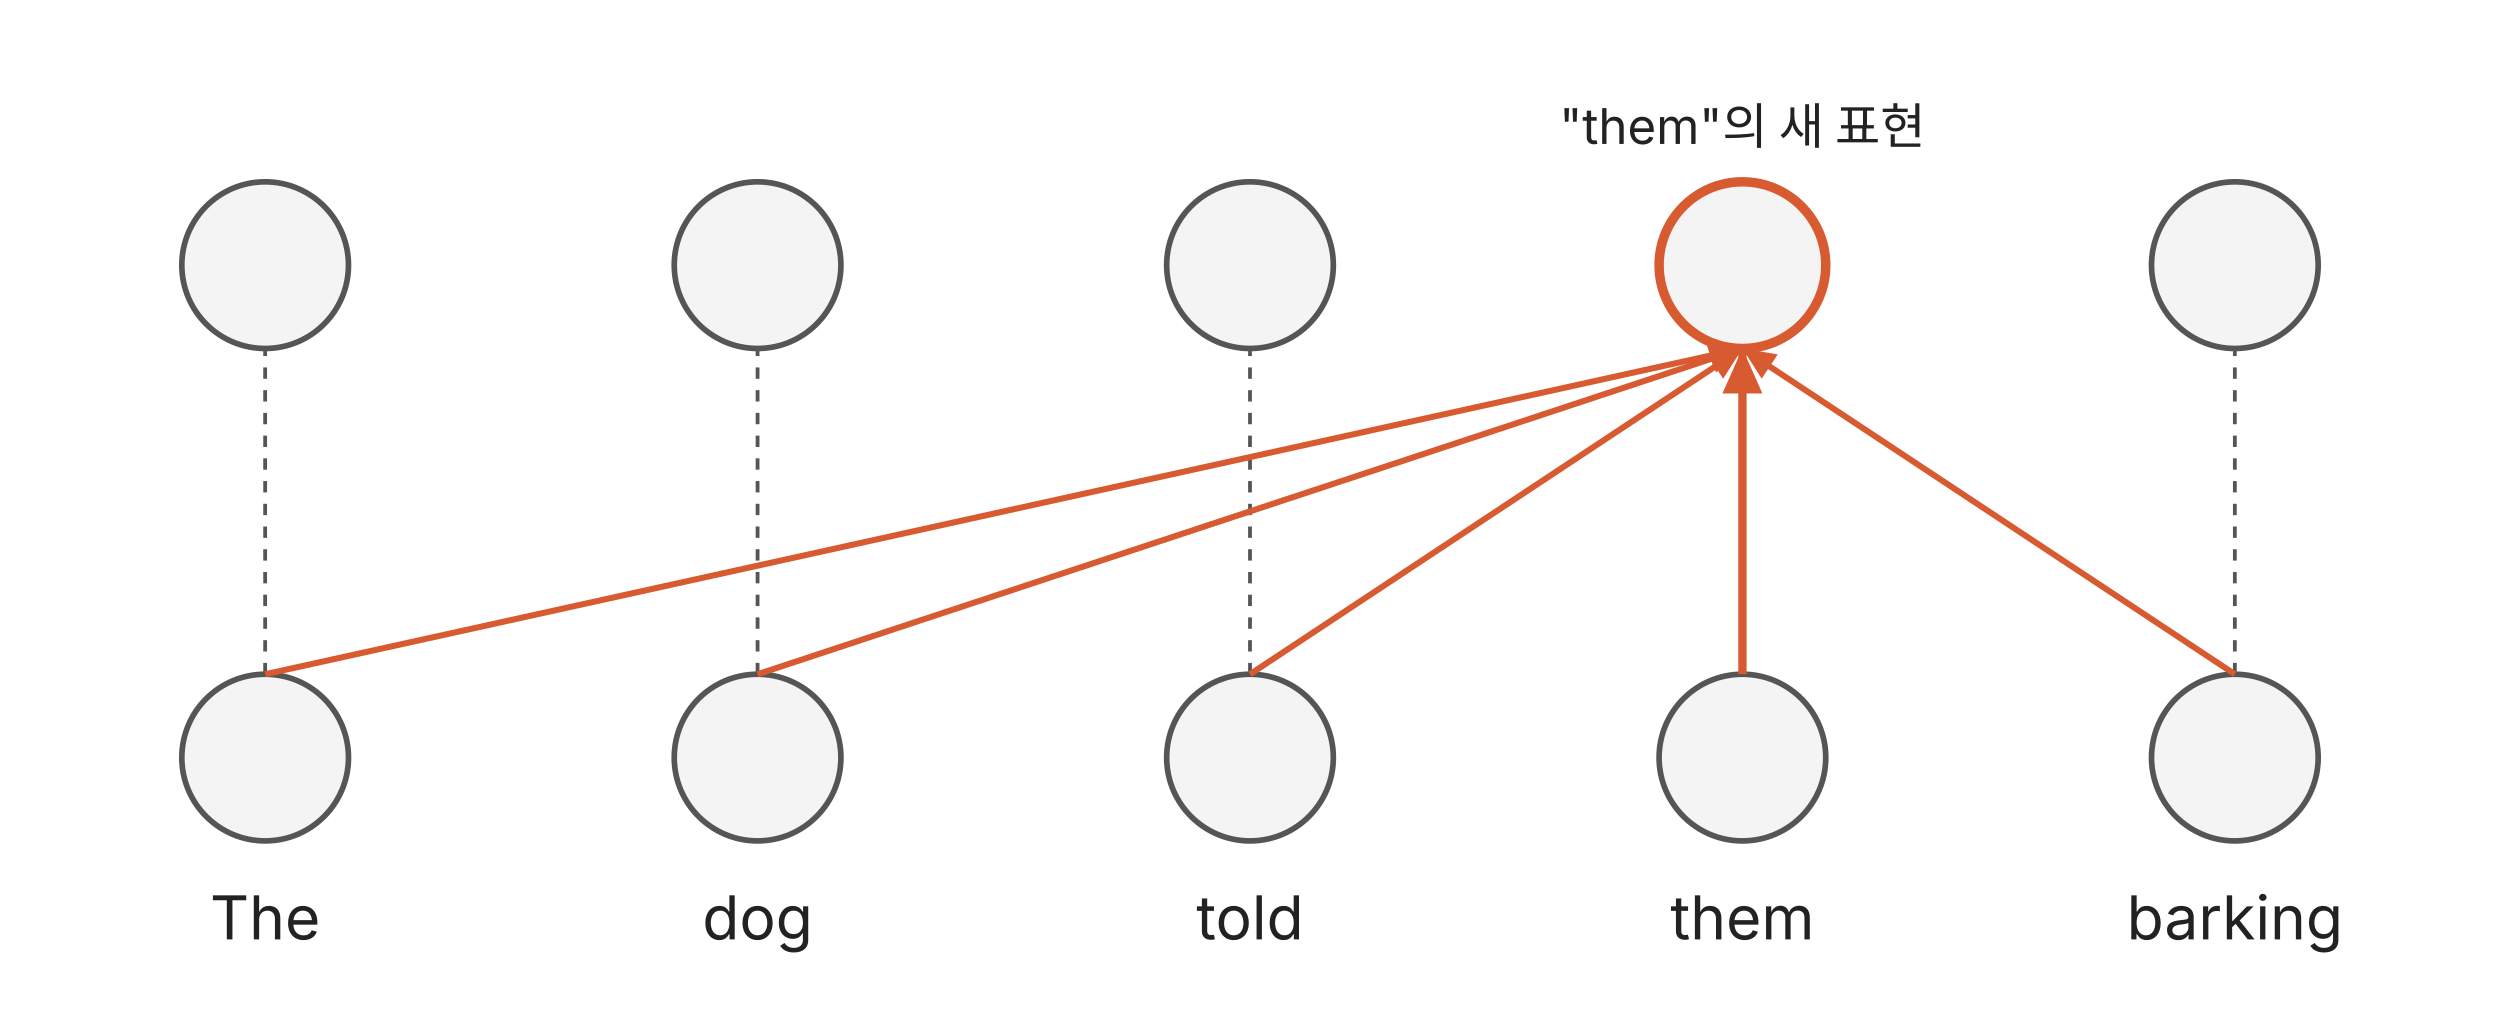
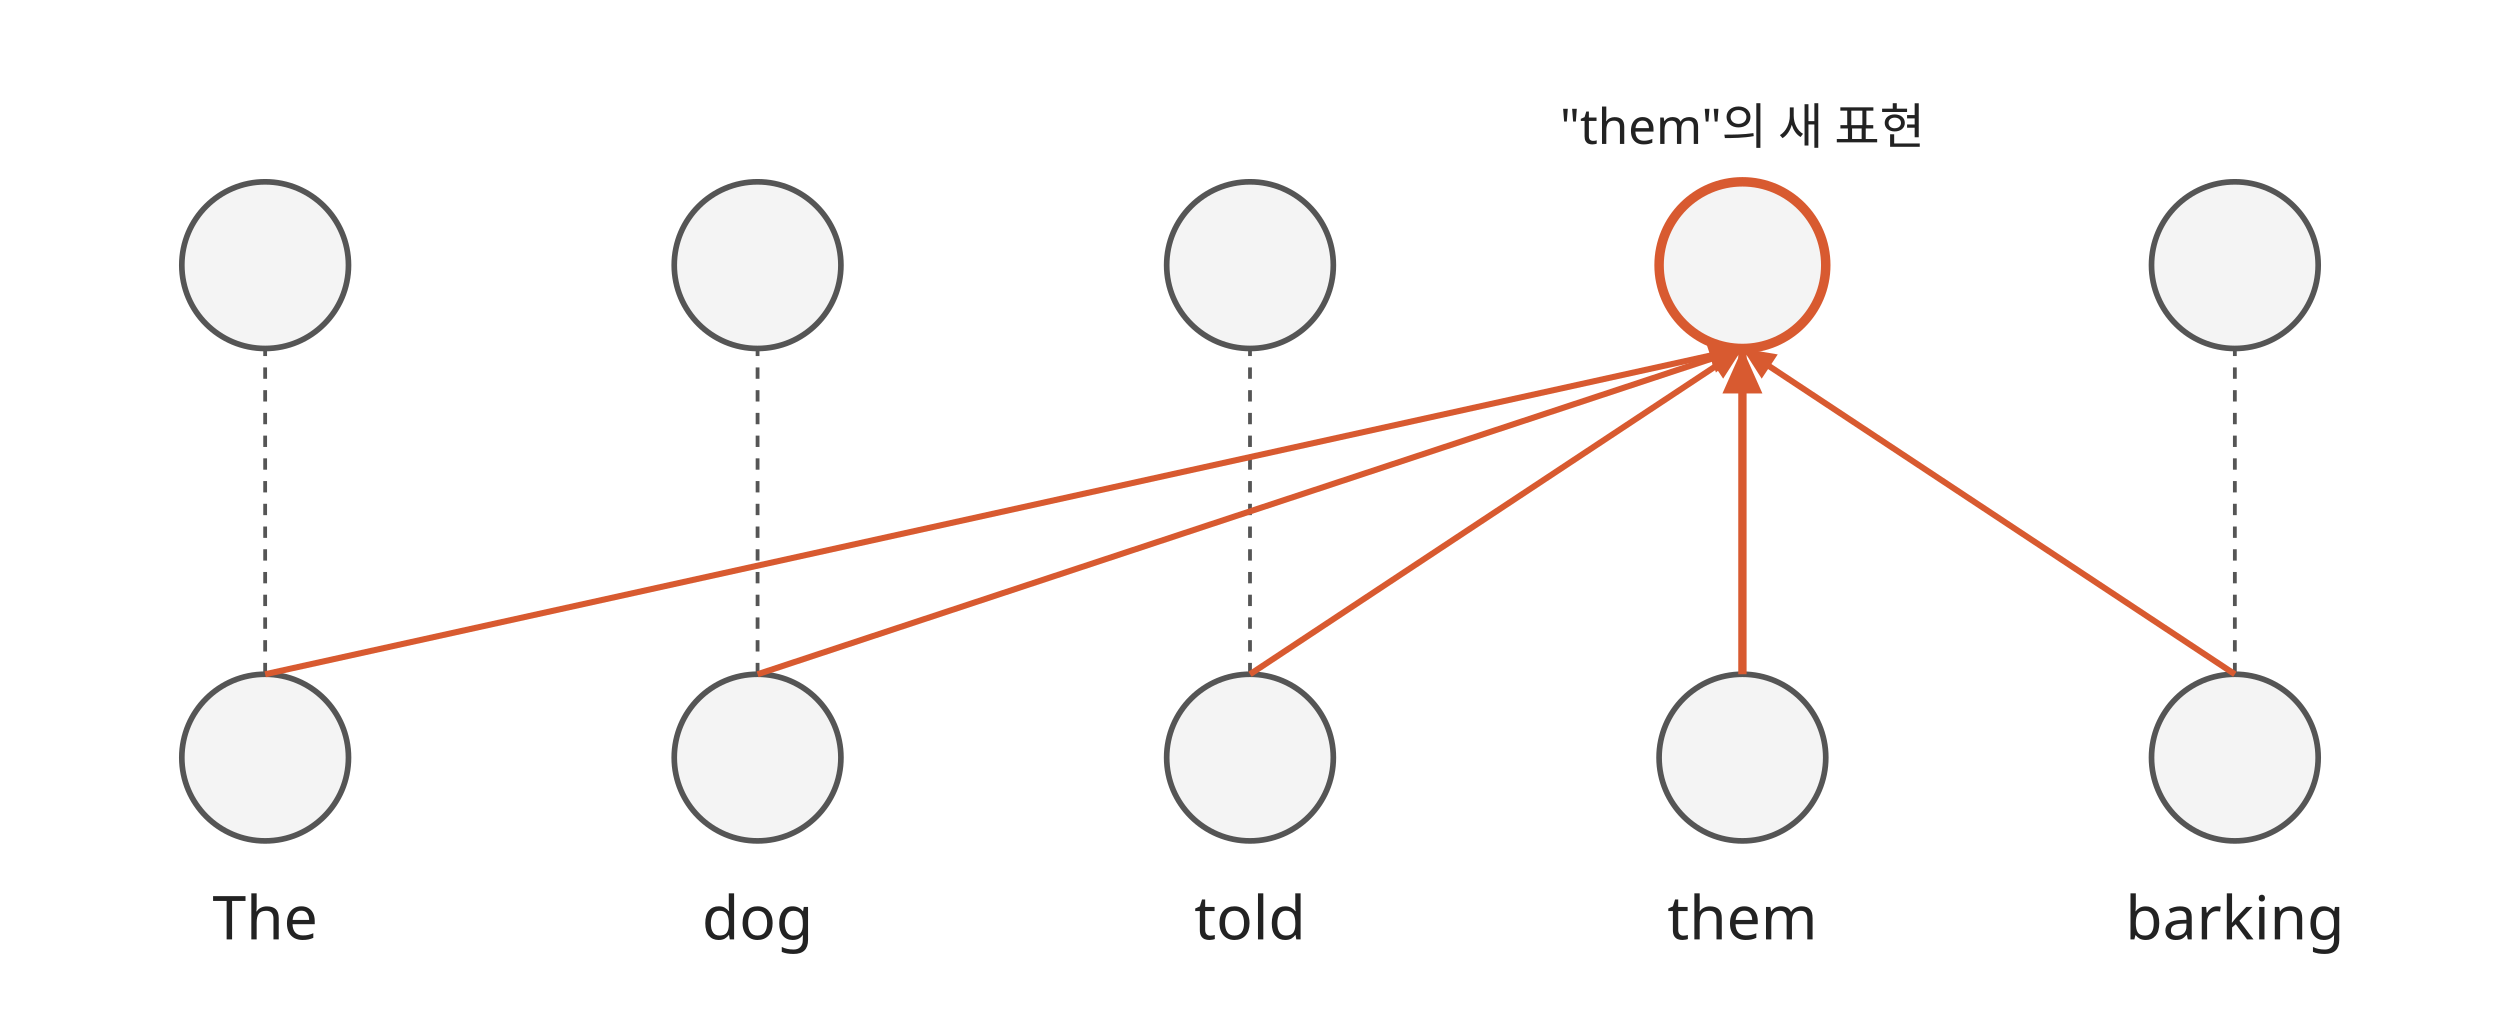
<svg xmlns="http://www.w3.org/2000/svg" viewBox="0 0 660 270" role="img" aria-label="noncausal attention">
  <defs>
    <marker id="m" viewBox="0 0 10 10" refX="9" refY="5" markerWidth="6" markerHeight="6" orient="auto-start-reverse">
      <path d="M0,1 L9,5 L0,9 Z" fill="#d85a30" />
    </marker>
  </defs>
-   <style>text{font-family:Inter,Helvetica,Arial,sans-serif;fill:#222}</style>
+   <style>text{font-family: 'Pretendard', 'Apple SD Gothic Neo', 'Noto Sans KR', 'Segoe UI', system-ui, -apple-system, sans-serif;fill:#222}</style>
  <circle cx="70" cy="200" r="22" fill="#f4f4f4" stroke="#555" stroke-width="1.5" />
  <circle cx="70" cy="70" r="22" fill="#f4f4f4" stroke="#555" stroke-width="1.5" />
  <text x="70" y="248" text-anchor="middle" font-size="16">The</text>
  <line x1="70" y1="178" x2="70" y2="92" stroke="#555" stroke-width="1" stroke-dasharray="3 3" />
  <circle cx="200" cy="200" r="22" fill="#f4f4f4" stroke="#555" stroke-width="1.5" />
  <circle cx="200" cy="70" r="22" fill="#f4f4f4" stroke="#555" stroke-width="1.5" />
  <text x="200" y="248" text-anchor="middle" font-size="16">dog</text>
  <line x1="200" y1="178" x2="200" y2="92" stroke="#555" stroke-width="1" stroke-dasharray="3 3" />
  <circle cx="330" cy="200" r="22" fill="#f4f4f4" stroke="#555" stroke-width="1.5" />
  <circle cx="330" cy="70" r="22" fill="#f4f4f4" stroke="#555" stroke-width="1.5" />
  <text x="330" y="248" text-anchor="middle" font-size="16">told</text>
  <line x1="330" y1="178" x2="330" y2="92" stroke="#555" stroke-width="1" stroke-dasharray="3 3" />
  <circle cx="460" cy="200" r="22" fill="#f4f4f4" stroke="#555" stroke-width="1.5" />
  <circle cx="460" cy="70" r="22" fill="#f4f4f4" stroke="#d85a30" stroke-width="2.5" />
  <text x="460" y="248" text-anchor="middle" font-size="16">them</text>
  <circle cx="590" cy="200" r="22" fill="#f4f4f4" stroke="#555" stroke-width="1.5" />
  <circle cx="590" cy="70" r="22" fill="#f4f4f4" stroke="#555" stroke-width="1.5" />
  <text x="590" y="248" text-anchor="middle" font-size="16">barking</text>
  <line x1="590" y1="178" x2="590" y2="92" stroke="#555" stroke-width="1" stroke-dasharray="3 3" />
  <line x1="70" y1="178" x2="460" y2="92" stroke="#d85a30" stroke-width="1.6" marker-end="url(#m)" />
  <line x1="200" y1="178" x2="460" y2="92" stroke="#d85a30" stroke-width="1.6" marker-end="url(#m)" />
  <line x1="330" y1="178" x2="460" y2="92" stroke="#d85a30" stroke-width="1.6" marker-end="url(#m)" />
  <line x1="460" y1="178" x2="460" y2="92" stroke="#d85a30" stroke-width="2.2" marker-end="url(#m)" />
  <line x1="590" y1="178" x2="460" y2="92" stroke="#d85a30" stroke-width="1.6" marker-end="url(#m)" />
  <text x="460" y="38" text-anchor="middle" font-size="13" fill="#d85a30">"them"의 새 표현</text>
</svg>
